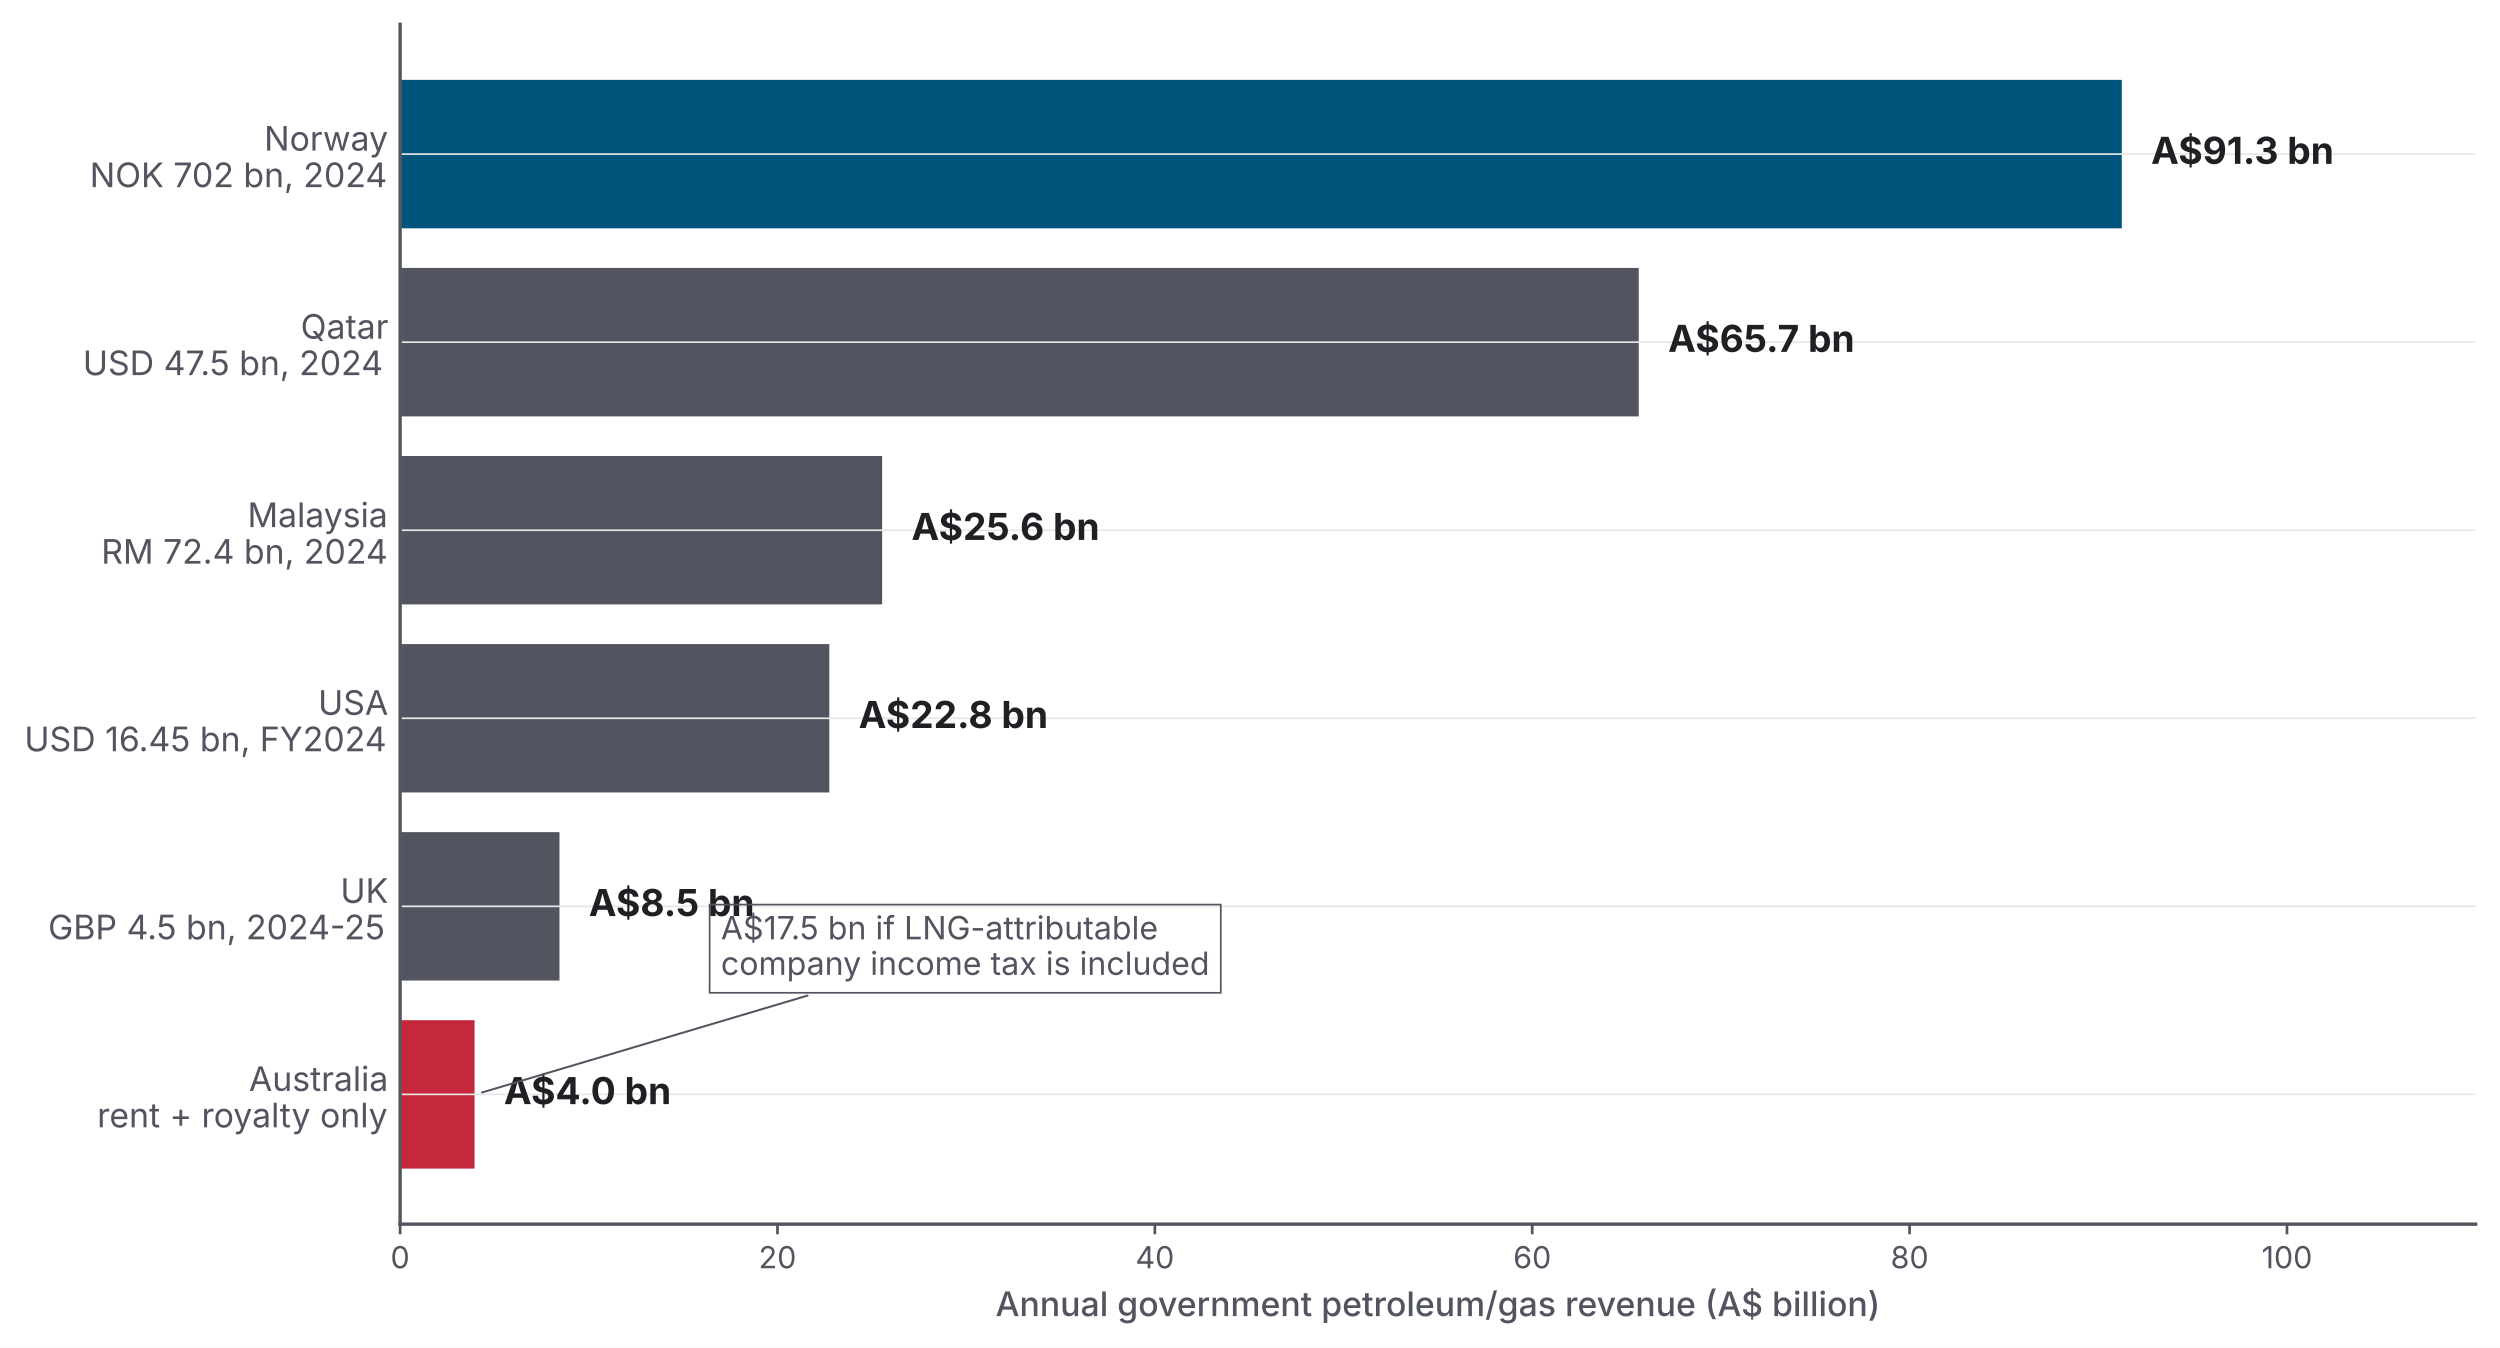
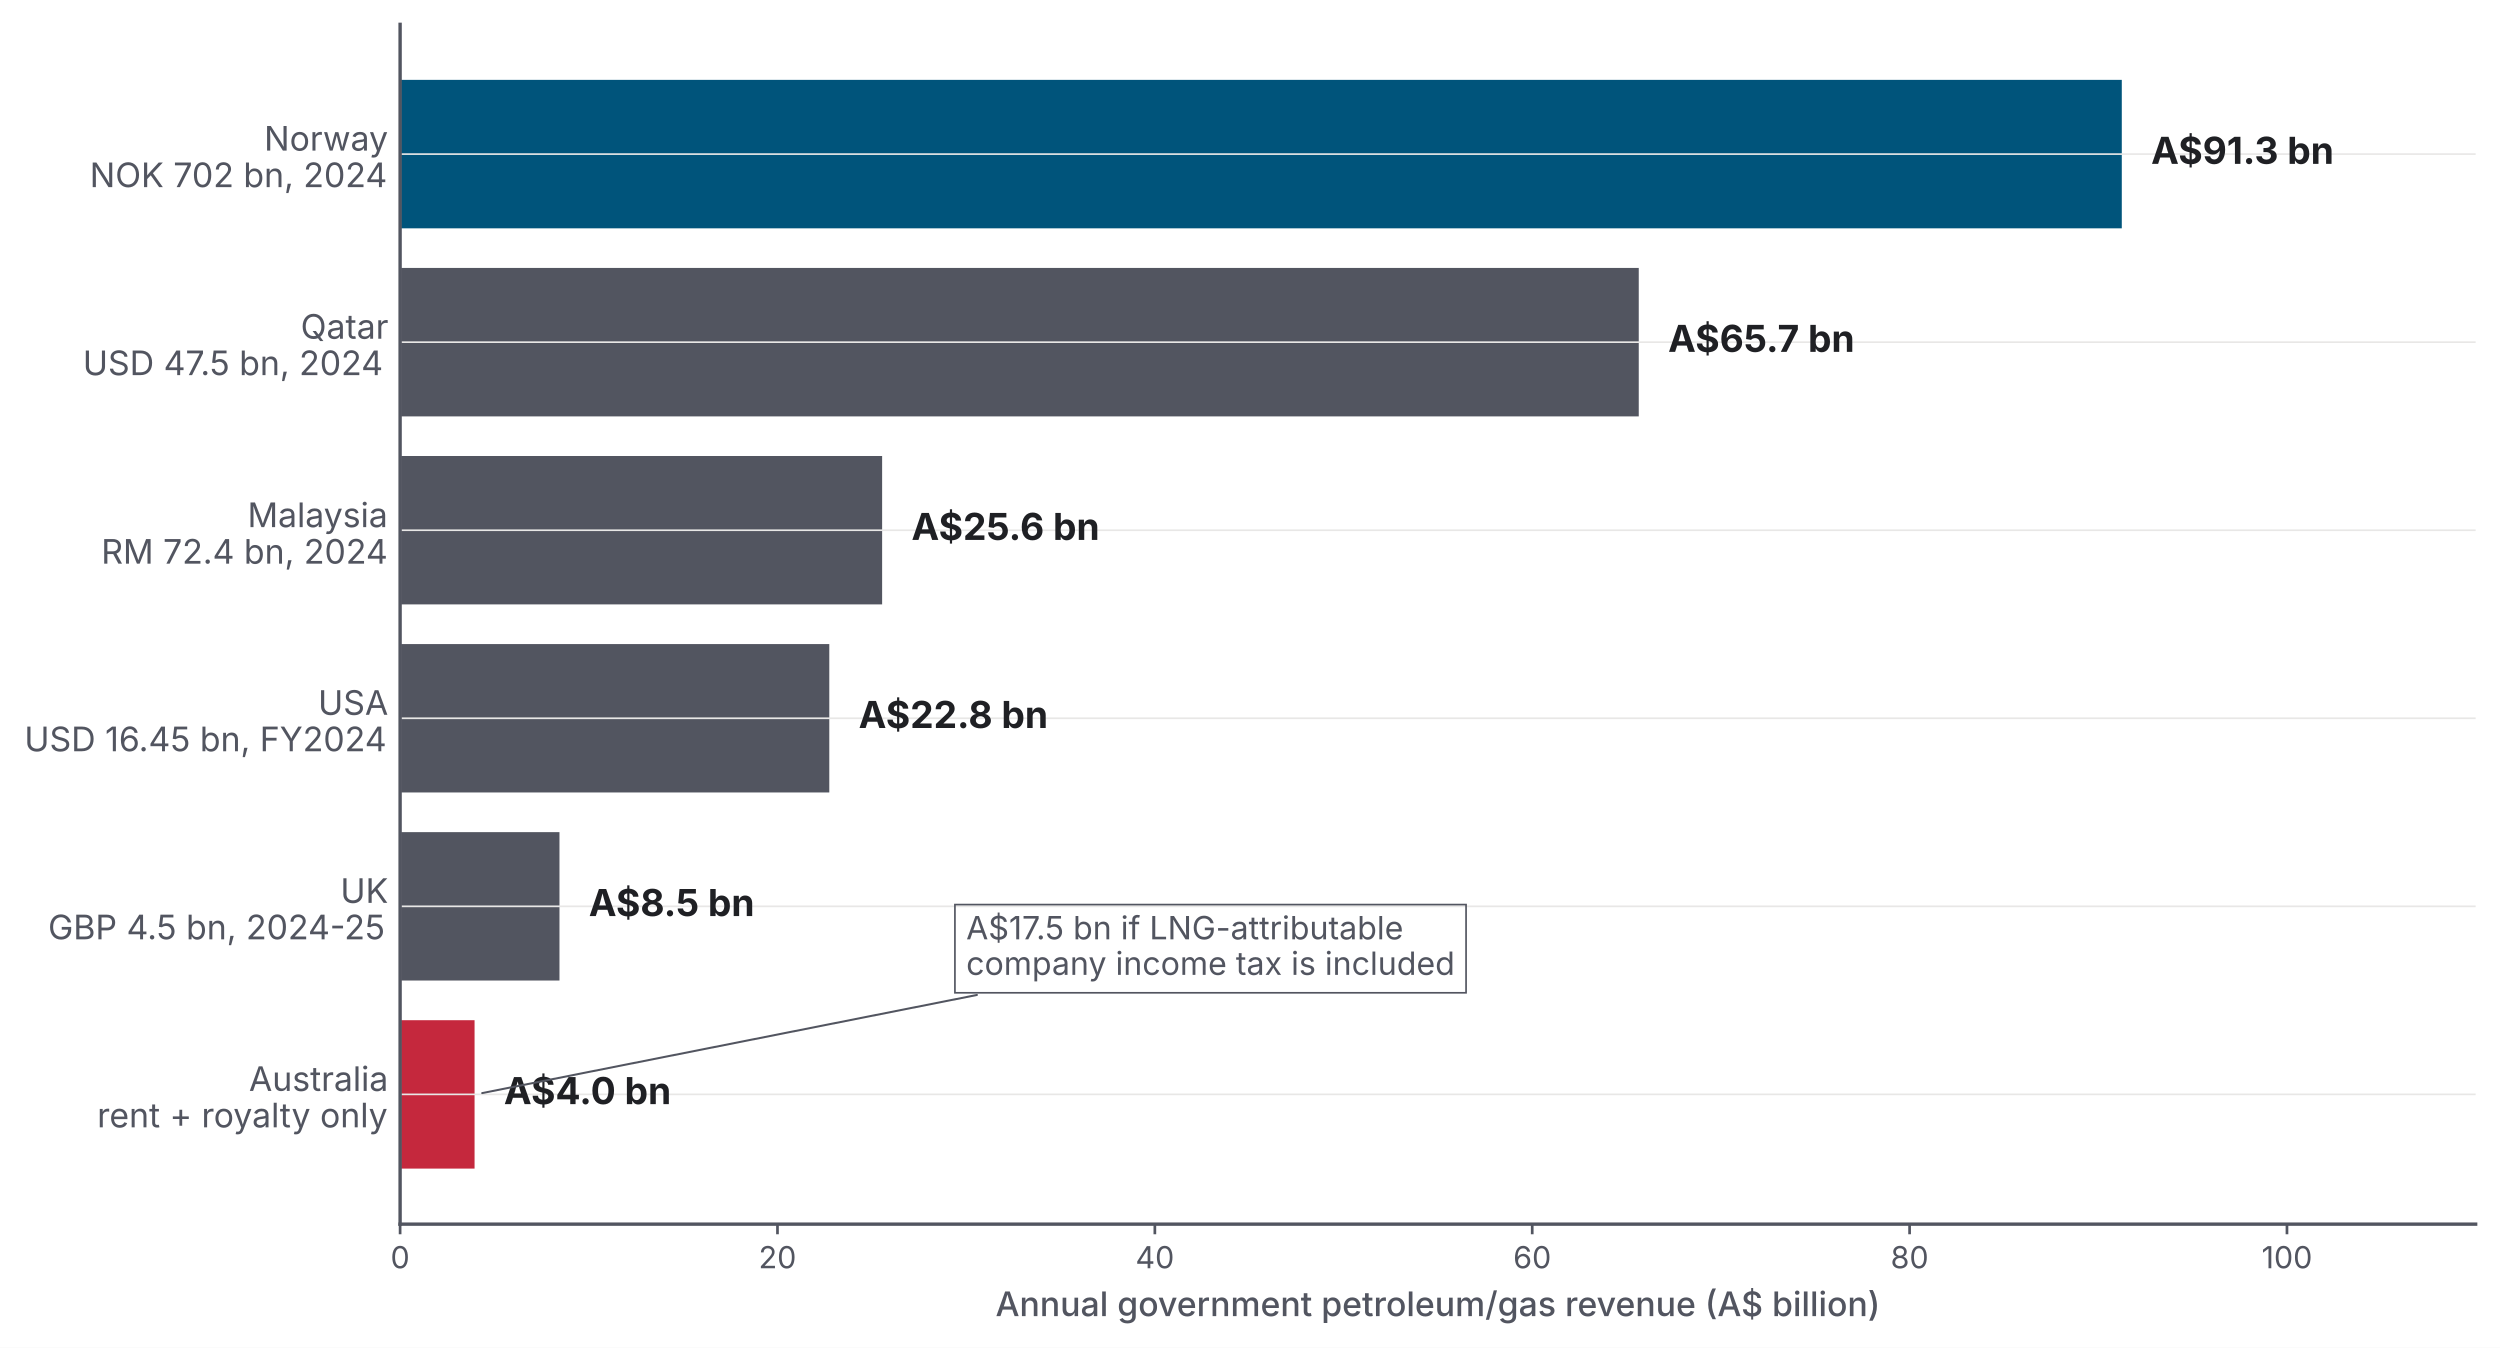
<svg xmlns="http://www.w3.org/2000/svg" xmlns:xlink="http://www.w3.org/1999/xlink" width="739.323pt" height="398.569pt" viewBox="0 0 739.323 398.569" version="1.1">
  <defs>
    <style type="text/css">*{stroke-linejoin: round; stroke-linecap: butt}</style>
  </defs>
  <g id="figure_1">
    <g id="patch_1">
      <path d="M 0 398.569  L 739.323 398.569  L 739.323 0  L 0 0  z " style="fill: #ffffff" />
    </g>
    <g id="axes_1">
      <g id="patch_2">
        <path d="M 118.323 362.016  L 732.123 362.016  L 732.123 7.2  L 118.323 7.2  z " style="fill: #ffffff" />
      </g>
      <g id="patch_3">
-         <path d="M 118.323 67.819  L 627.777 67.819  L 627.777 23.328  L 118.323 23.328  z " clip-path="url(#pabe077063a)" style="fill: #00547b; stroke: #ffffff; stroke-width: 0.6; stroke-linejoin: miter" />
+         <path d="M 118.323 67.819  L 627.777 67.819  L 627.777 23.328  L 118.323 23.328  z " clip-path="url(#p702bf40d4b)" style="fill: #00547b; stroke: #ffffff; stroke-width: 0.6; stroke-linejoin: miter" />
      </g>
      <g id="patch_4">
-         <path d="M 118.323 123.433  L 484.929 123.433  L 484.929 78.942  L 118.323 78.942  z " clip-path="url(#pabe077063a)" style="fill: #525560; stroke: #ffffff; stroke-width: 0.6; stroke-linejoin: miter" />
+         <path d="M 118.323 123.433  L 484.929 123.433  L 484.929 78.942  L 118.323 78.942  z " clip-path="url(#p702bf40d4b)" style="fill: #525560; stroke: #ffffff; stroke-width: 0.6; stroke-linejoin: miter" />
      </g>
      <g id="patch_5">
-         <path d="M 118.323 179.047  L 261.171 179.047  L 261.171 134.556  L 118.323 134.556  z " clip-path="url(#pabe077063a)" style="fill: #525560; stroke: #ffffff; stroke-width: 0.6; stroke-linejoin: miter" />
+         <path d="M 118.323 179.047  L 261.171 179.047  L 261.171 134.556  L 118.323 134.556  z " clip-path="url(#p702bf40d4b)" style="fill: #525560; stroke: #ffffff; stroke-width: 0.6; stroke-linejoin: miter" />
      </g>
      <g id="patch_6">
-         <path d="M 118.323 234.66  L 245.547 234.66  L 245.547 190.169  L 118.323 190.169  z " clip-path="url(#pabe077063a)" style="fill: #525560; stroke: #ffffff; stroke-width: 0.6; stroke-linejoin: miter" />
+         <path d="M 118.323 234.66  L 245.547 234.66  L 245.547 190.169  L 118.323 190.169  z " clip-path="url(#p702bf40d4b)" style="fill: #525560; stroke: #ffffff; stroke-width: 0.6; stroke-linejoin: miter" />
      </g>
      <g id="patch_7">
-         <path d="M 118.323 290.274  L 165.753 290.274  L 165.753 245.783  L 118.323 245.783  z " clip-path="url(#pabe077063a)" style="fill: #525560; stroke: #ffffff; stroke-width: 0.6; stroke-linejoin: miter" />
+         <path d="M 118.323 290.274  L 165.753 290.274  L 165.753 245.783  L 118.323 245.783  z " clip-path="url(#p702bf40d4b)" style="fill: #525560; stroke: #ffffff; stroke-width: 0.6; stroke-linejoin: miter" />
      </g>
      <g id="patch_8">
-         <path d="M 118.323 345.888  L 140.643 345.888  L 140.643 301.397  L 118.323 301.397  z " clip-path="url(#pabe077063a)" style="fill: #c5283d; stroke: #ffffff; stroke-width: 0.6; stroke-linejoin: miter" />
+         <path d="M 118.323 345.888  L 140.643 345.888  L 140.643 301.397  L 118.323 301.397  z " clip-path="url(#p702bf40d4b)" style="fill: #c5283d; stroke: #ffffff; stroke-width: 0.6; stroke-linejoin: miter" />
      </g>
      <g id="matplotlib.axis_1">
        <g id="xtick_1">
          <g id="line2d_1">
            <defs>
-               <path id="m4f0d3dcb49" d="M 0 0  L 0 3  " style="stroke: #525560; stroke-width: 0.8" />
+               <path id="mfedfd6ef3e" d="M 0 0  L 0 3  " style="stroke: #525560; stroke-width: 0.8" />
            </defs>
            <g>
-               <use xlink:href="#m4f0d3dcb49" x="118.323" y="362.016" style="fill: #525560; stroke: #525560; stroke-width: 0.8" />
+               <use xlink:href="#mfedfd6ef3e" x="118.323" y="362.016" style="fill: #525560; stroke: #525560; stroke-width: 0.8" />
            </g>
          </g>
          <g id="text_1">
            <text style="font-size: 9px; font-family: 'Inter', 'Helvetica Neue', 'Helvetica', 'Arial', 'DejaVu Sans'; text-anchor: middle; fill: #525560" x="118.323" y="375.063" transform="rotate(-0 118.3234 375.0635)">0</text>
          </g>
        </g>
        <g id="xtick_2">
          <g id="line2d_2">
            <g>
-               <use xlink:href="#m4f0d3dcb49" x="229.923" y="362.016" style="fill: #525560; stroke: #525560; stroke-width: 0.8" />
+               <use xlink:href="#mfedfd6ef3e" x="229.923" y="362.016" style="fill: #525560; stroke: #525560; stroke-width: 0.8" />
            </g>
          </g>
          <g id="text_2">
            <text style="font-size: 9px; font-family: 'Inter', 'Helvetica Neue', 'Helvetica', 'Arial', 'DejaVu Sans'; text-anchor: middle; fill: #525560" x="229.923" y="375.063" transform="rotate(-0 229.9234 375.0635)">20</text>
          </g>
        </g>
        <g id="xtick_3">
          <g id="line2d_3">
            <g>
-               <use xlink:href="#m4f0d3dcb49" x="341.523" y="362.016" style="fill: #525560; stroke: #525560; stroke-width: 0.8" />
+               <use xlink:href="#mfedfd6ef3e" x="341.523" y="362.016" style="fill: #525560; stroke: #525560; stroke-width: 0.8" />
            </g>
          </g>
          <g id="text_3">
            <text style="font-size: 9px; font-family: 'Inter', 'Helvetica Neue', 'Helvetica', 'Arial', 'DejaVu Sans'; text-anchor: middle; fill: #525560" x="341.523" y="375.063" transform="rotate(-0 341.5234 375.0635)">40</text>
          </g>
        </g>
        <g id="xtick_4">
          <g id="line2d_4">
            <g>
-               <use xlink:href="#m4f0d3dcb49" x="453.123" y="362.016" style="fill: #525560; stroke: #525560; stroke-width: 0.8" />
+               <use xlink:href="#mfedfd6ef3e" x="453.123" y="362.016" style="fill: #525560; stroke: #525560; stroke-width: 0.8" />
            </g>
          </g>
          <g id="text_4">
            <text style="font-size: 9px; font-family: 'Inter', 'Helvetica Neue', 'Helvetica', 'Arial', 'DejaVu Sans'; text-anchor: middle; fill: #525560" x="453.123" y="375.063" transform="rotate(-0 453.1234 375.0635)">60</text>
          </g>
        </g>
        <g id="xtick_5">
          <g id="line2d_5">
            <g>
-               <use xlink:href="#m4f0d3dcb49" x="564.723" y="362.016" style="fill: #525560; stroke: #525560; stroke-width: 0.8" />
+               <use xlink:href="#mfedfd6ef3e" x="564.723" y="362.016" style="fill: #525560; stroke: #525560; stroke-width: 0.8" />
            </g>
          </g>
          <g id="text_5">
            <text style="font-size: 9px; font-family: 'Inter', 'Helvetica Neue', 'Helvetica', 'Arial', 'DejaVu Sans'; text-anchor: middle; fill: #525560" x="564.723" y="375.063" transform="rotate(-0 564.7234 375.0635)">80</text>
          </g>
        </g>
        <g id="xtick_6">
          <g id="line2d_6">
            <g>
-               <use xlink:href="#m4f0d3dcb49" x="676.323" y="362.016" style="fill: #525560; stroke: #525560; stroke-width: 0.8" />
+               <use xlink:href="#mfedfd6ef3e" x="676.323" y="362.016" style="fill: #525560; stroke: #525560; stroke-width: 0.8" />
            </g>
          </g>
          <g id="text_6">
            <text style="font-size: 9px; font-family: 'Inter', 'Helvetica Neue', 'Helvetica', 'Arial', 'DejaVu Sans'; text-anchor: middle; fill: #525560" x="676.323" y="375.063" transform="rotate(-0 676.3234 375.0635)">100</text>
          </g>
        </g>
        <g id="text_7">
          <text style="font-weight: 500; font-size: 10px; font-family: 'Inter', 'Helvetica Neue', 'Helvetica', 'Arial', 'DejaVu Sans'; text-anchor: middle; fill: #525560" x="425.223" y="389.211" transform="rotate(-0 425.2234 389.211)">Annual government petroleum/gas revenue (A$ billion)</text>
        </g>
      </g>
      <g id="matplotlib.axis_2">
        <g id="ytick_1">
          <g id="line2d_7">
-             <path d="M 118.323 45.574  L 732.123 45.574  " clip-path="url(#pabe077063a)" style="fill: none; stroke: #e8e7e6; stroke-width: 0.5; stroke-linecap: square" />
+             <path d="M 118.323 45.574  L 732.123 45.574  " clip-path="url(#p702bf40d4b)" style="fill: none; stroke: #e8e7e6; stroke-width: 0.5; stroke-linecap: square" />
          </g>
          <g id="line2d_8" />
          <g id="text_8">
            <text style="font-size: 10px; font-family: 'Inter', 'Helvetica Neue', 'Helvetica', 'Arial', 'DejaVu Sans'; fill: #525560" transform="translate(78.10781 44.53367)">Norway</text>
            <text style="font-size: 10px; font-family: 'Inter', 'Helvetica Neue', 'Helvetica', 'Arial', 'DejaVu Sans'; fill: #525560" transform="translate(26.54062 55.34336)">NOK 702 bn, 2024</text>
          </g>
        </g>
        <g id="ytick_2">
          <g id="line2d_9">
-             <path d="M 118.323 101.187  L 732.123 101.187  " clip-path="url(#pabe077063a)" style="fill: none; stroke: #e8e7e6; stroke-width: 0.5; stroke-linecap: square" />
+             <path d="M 118.323 101.187  L 732.123 101.187  " clip-path="url(#p702bf40d4b)" style="fill: none; stroke: #e8e7e6; stroke-width: 0.5; stroke-linecap: square" />
          </g>
          <g id="line2d_10" />
          <g id="text_9">
            <text style="font-size: 10px; font-family: 'Inter', 'Helvetica Neue', 'Helvetica', 'Arial', 'DejaVu Sans'; fill: #525560" transform="translate(88.90937 100.167)">Qatar</text>
            <text style="font-size: 10px; font-family: 'Inter', 'Helvetica Neue', 'Helvetica', 'Arial', 'DejaVu Sans'; fill: #525560" transform="translate(24.5 110.9376)">USD 47.5 bn, 2024</text>
          </g>
        </g>
        <g id="ytick_3">
          <g id="line2d_11">
-             <path d="M 118.323 156.801  L 732.123 156.801  " clip-path="url(#pabe077063a)" style="fill: none; stroke: #e8e7e6; stroke-width: 0.5; stroke-linecap: square" />
+             <path d="M 118.323 156.801  L 732.123 156.801  " clip-path="url(#p702bf40d4b)" style="fill: none; stroke: #e8e7e6; stroke-width: 0.5; stroke-linecap: square" />
          </g>
          <g id="line2d_12" />
          <g id="text_10">
            <text style="font-size: 10px; font-family: 'Inter', 'Helvetica Neue', 'Helvetica', 'Arial', 'DejaVu Sans'; fill: #525560" transform="translate(73.20156 155.8808)">Malaysia</text>
            <text style="font-size: 10px; font-family: 'Inter', 'Helvetica Neue', 'Helvetica', 'Arial', 'DejaVu Sans'; fill: #525560" transform="translate(29.94063 166.6905)">RM 72.4 bn, 2024</text>
          </g>
        </g>
        <g id="ytick_4">
          <g id="line2d_13">
-             <path d="M 118.323 212.415  L 732.123 212.415  " clip-path="url(#pabe077063a)" style="fill: none; stroke: #e8e7e6; stroke-width: 0.5; stroke-linecap: square" />
+             <path d="M 118.323 212.415  L 732.123 212.415  " clip-path="url(#p702bf40d4b)" style="fill: none; stroke: #e8e7e6; stroke-width: 0.5; stroke-linecap: square" />
          </g>
          <g id="line2d_14" />
          <g id="text_11">
            <text style="font-size: 10px; font-family: 'Inter', 'Helvetica Neue', 'Helvetica', 'Arial', 'DejaVu Sans'; fill: #525560" transform="translate(94.06562 211.3946)">USA</text>
            <text style="font-size: 10px; font-family: 'Inter', 'Helvetica Neue', 'Helvetica', 'Arial', 'DejaVu Sans'; fill: #525560" transform="translate(7.2 222.1652)">USD 16.45 bn, FY2024</text>
          </g>
        </g>
        <g id="ytick_5">
          <g id="line2d_15">
-             <path d="M 118.323 268.029  L 732.123 268.029  " clip-path="url(#pabe077063a)" style="fill: none; stroke: #e8e7e6; stroke-width: 0.5; stroke-linecap: square" />
+             <path d="M 118.323 268.029  L 732.123 268.029  " clip-path="url(#p702bf40d4b)" style="fill: none; stroke: #e8e7e6; stroke-width: 0.5; stroke-linecap: square" />
          </g>
          <g id="line2d_16" />
          <g id="text_12">
            <text style="font-size: 10px; font-family: 'Inter', 'Helvetica Neue', 'Helvetica', 'Arial', 'DejaVu Sans'; fill: #525560" transform="translate(100.6625 267.0084)">UK</text>
            <text style="font-size: 10px; font-family: 'Inter', 'Helvetica Neue', 'Helvetica', 'Arial', 'DejaVu Sans'; fill: #525560" transform="translate(14.21094 277.779)">GBP 4.5 bn, 2024-25</text>
          </g>
        </g>
        <g id="ytick_6">
          <g id="line2d_17">
-             <path d="M 118.323 323.642  L 732.123 323.642  " clip-path="url(#pabe077063a)" style="fill: none; stroke: #e8e7e6; stroke-width: 0.5; stroke-linecap: square" />
+             <path d="M 118.323 323.642  L 732.123 323.642  " clip-path="url(#p702bf40d4b)" style="fill: none; stroke: #e8e7e6; stroke-width: 0.5; stroke-linecap: square" />
          </g>
          <g id="line2d_18" />
          <g id="text_13">
            <text style="font-size: 10px; font-family: 'Inter', 'Helvetica Neue', 'Helvetica', 'Arial', 'DejaVu Sans'; fill: #525560" transform="translate(73.62188 322.6222)">Australia</text>
            <text style="font-size: 10px; font-family: 'Inter', 'Helvetica Neue', 'Helvetica', 'Arial', 'DejaVu Sans'; fill: #525560" transform="translate(28.73906 333.3928)">rent + royalty only</text>
          </g>
        </g>
      </g>
      <g id="patch_9">
        <path d="M 118.323 362.016  L 118.323 7.2  " style="fill: none; stroke: #525560; stroke-linejoin: miter; stroke-linecap: square" />
      </g>
      <g id="patch_10">
        <path d="M 118.323 362.016  L 732.123 362.016  " style="fill: none; stroke: #525560; stroke-linejoin: miter; stroke-linecap: square" />
      </g>
      <g id="text_14">
        <text style="font-weight: 700; font-size: 11px; font-family: 'Inter', 'Helvetica Neue', 'Helvetica', 'Arial', 'DejaVu Sans'; text-anchor: start; fill: #1f2024" x="636.147" y="48.452" transform="rotate(-0 636.1474 48.45242)">A$91.3 bn</text>
      </g>
      <g id="text_15">
        <text style="font-weight: 700; font-size: 11px; font-family: 'Inter', 'Helvetica Neue', 'Helvetica', 'Arial', 'DejaVu Sans'; text-anchor: start; fill: #1f2024" x="493.299" y="104.066" transform="rotate(-0 493.2994 104.0662)">A$65.7 bn</text>
      </g>
      <g id="text_16">
        <text style="font-weight: 700; font-size: 11px; font-family: 'Inter', 'Helvetica Neue', 'Helvetica', 'Arial', 'DejaVu Sans'; text-anchor: start; fill: #1f2024" x="269.541" y="159.68" transform="rotate(-0 269.5414 159.68)">A$25.6 bn</text>
      </g>
      <g id="text_17">
        <text style="font-weight: 700; font-size: 11px; font-family: 'Inter', 'Helvetica Neue', 'Helvetica', 'Arial', 'DejaVu Sans'; text-anchor: start; fill: #1f2024" x="253.917" y="215.294" transform="rotate(-0 253.9174 215.2938)">A$22.8 bn</text>
      </g>
      <g id="text_18">
        <text style="font-weight: 700; font-size: 11px; font-family: 'Inter', 'Helvetica Neue', 'Helvetica', 'Arial', 'DejaVu Sans'; text-anchor: start; fill: #1f2024" x="174.123" y="270.908" transform="rotate(-0 174.1234 270.9076)">A$8.5 bn</text>
      </g>
      <g id="text_19">
        <text style="font-weight: 700; font-size: 11px; font-family: 'Inter', 'Helvetica Neue', 'Helvetica', 'Arial', 'DejaVu Sans'; text-anchor: start; fill: #1f2024" x="149.013" y="326.521" transform="rotate(-0 149.0134 326.5214)">A$4.0 bn</text>
      </g>
      <g id="patch_11">
-         <path d="M 238.8 294.42  Q 190.679 308.746 142.558 323.073  " style="fill: none; stroke: #525560; stroke-width: 0.6; stroke-linecap: round" />
+         <path d="M 288.896 294.238  Q 215.749 308.746 142.602 323.254  " style="fill: none; stroke: #525560; stroke-width: 0.6; stroke-linecap: round" />
      </g>
      <g id="text_20">
        <g id="patch_12">
-           <path d="M 209.858 293.599  L 361.017 293.599  L 361.017 267.51  L 209.858 267.51  L 209.858 293.599  z " style="fill: none; stroke: #525560; stroke-width: 0.5; stroke-linejoin: miter" />
-         </g>
-         <text style="font-size: 9.5px; font-family: 'Inter', 'Helvetica Neue', 'Helvetica', 'Arial', 'DejaVu Sans'; fill: #525560" transform="translate(213.1834 277.7939)">A$17.5 bn if LNG-attributable</text>
-         <text style="font-size: 9.5px; font-family: 'Inter', 'Helvetica Neue', 'Helvetica', 'Arial', 'DejaVu Sans'; fill: #525560" transform="translate(213.1834 288.2985)">company income tax is included</text>
+           <path d="M 282.398 293.599  L 433.557 293.599  L 433.557 267.51  L 282.398 267.51  L 282.398 293.599  z " style="fill: none; stroke: #525560; stroke-width: 0.5; stroke-linejoin: miter" />
+         </g>
+         <text style="font-size: 9.5px; font-family: 'Inter', 'Helvetica Neue', 'Helvetica', 'Arial', 'DejaVu Sans'; fill: #525560" transform="translate(285.7234 277.7939)">A$17.5 bn if LNG-attributable</text>
+         <text style="font-size: 9.5px; font-family: 'Inter', 'Helvetica Neue', 'Helvetica', 'Arial', 'DejaVu Sans'; fill: #525560" transform="translate(285.7234 288.2985)">company income tax is included</text>
      </g>
    </g>
  </g>
  <defs>
-     <clipPath id="pabe077063a">
+     <clipPath id="p702bf40d4b">
      <rect x="118.323" y="7.2" width="613.8" height="354.816" />
    </clipPath>
  </defs>
</svg>
